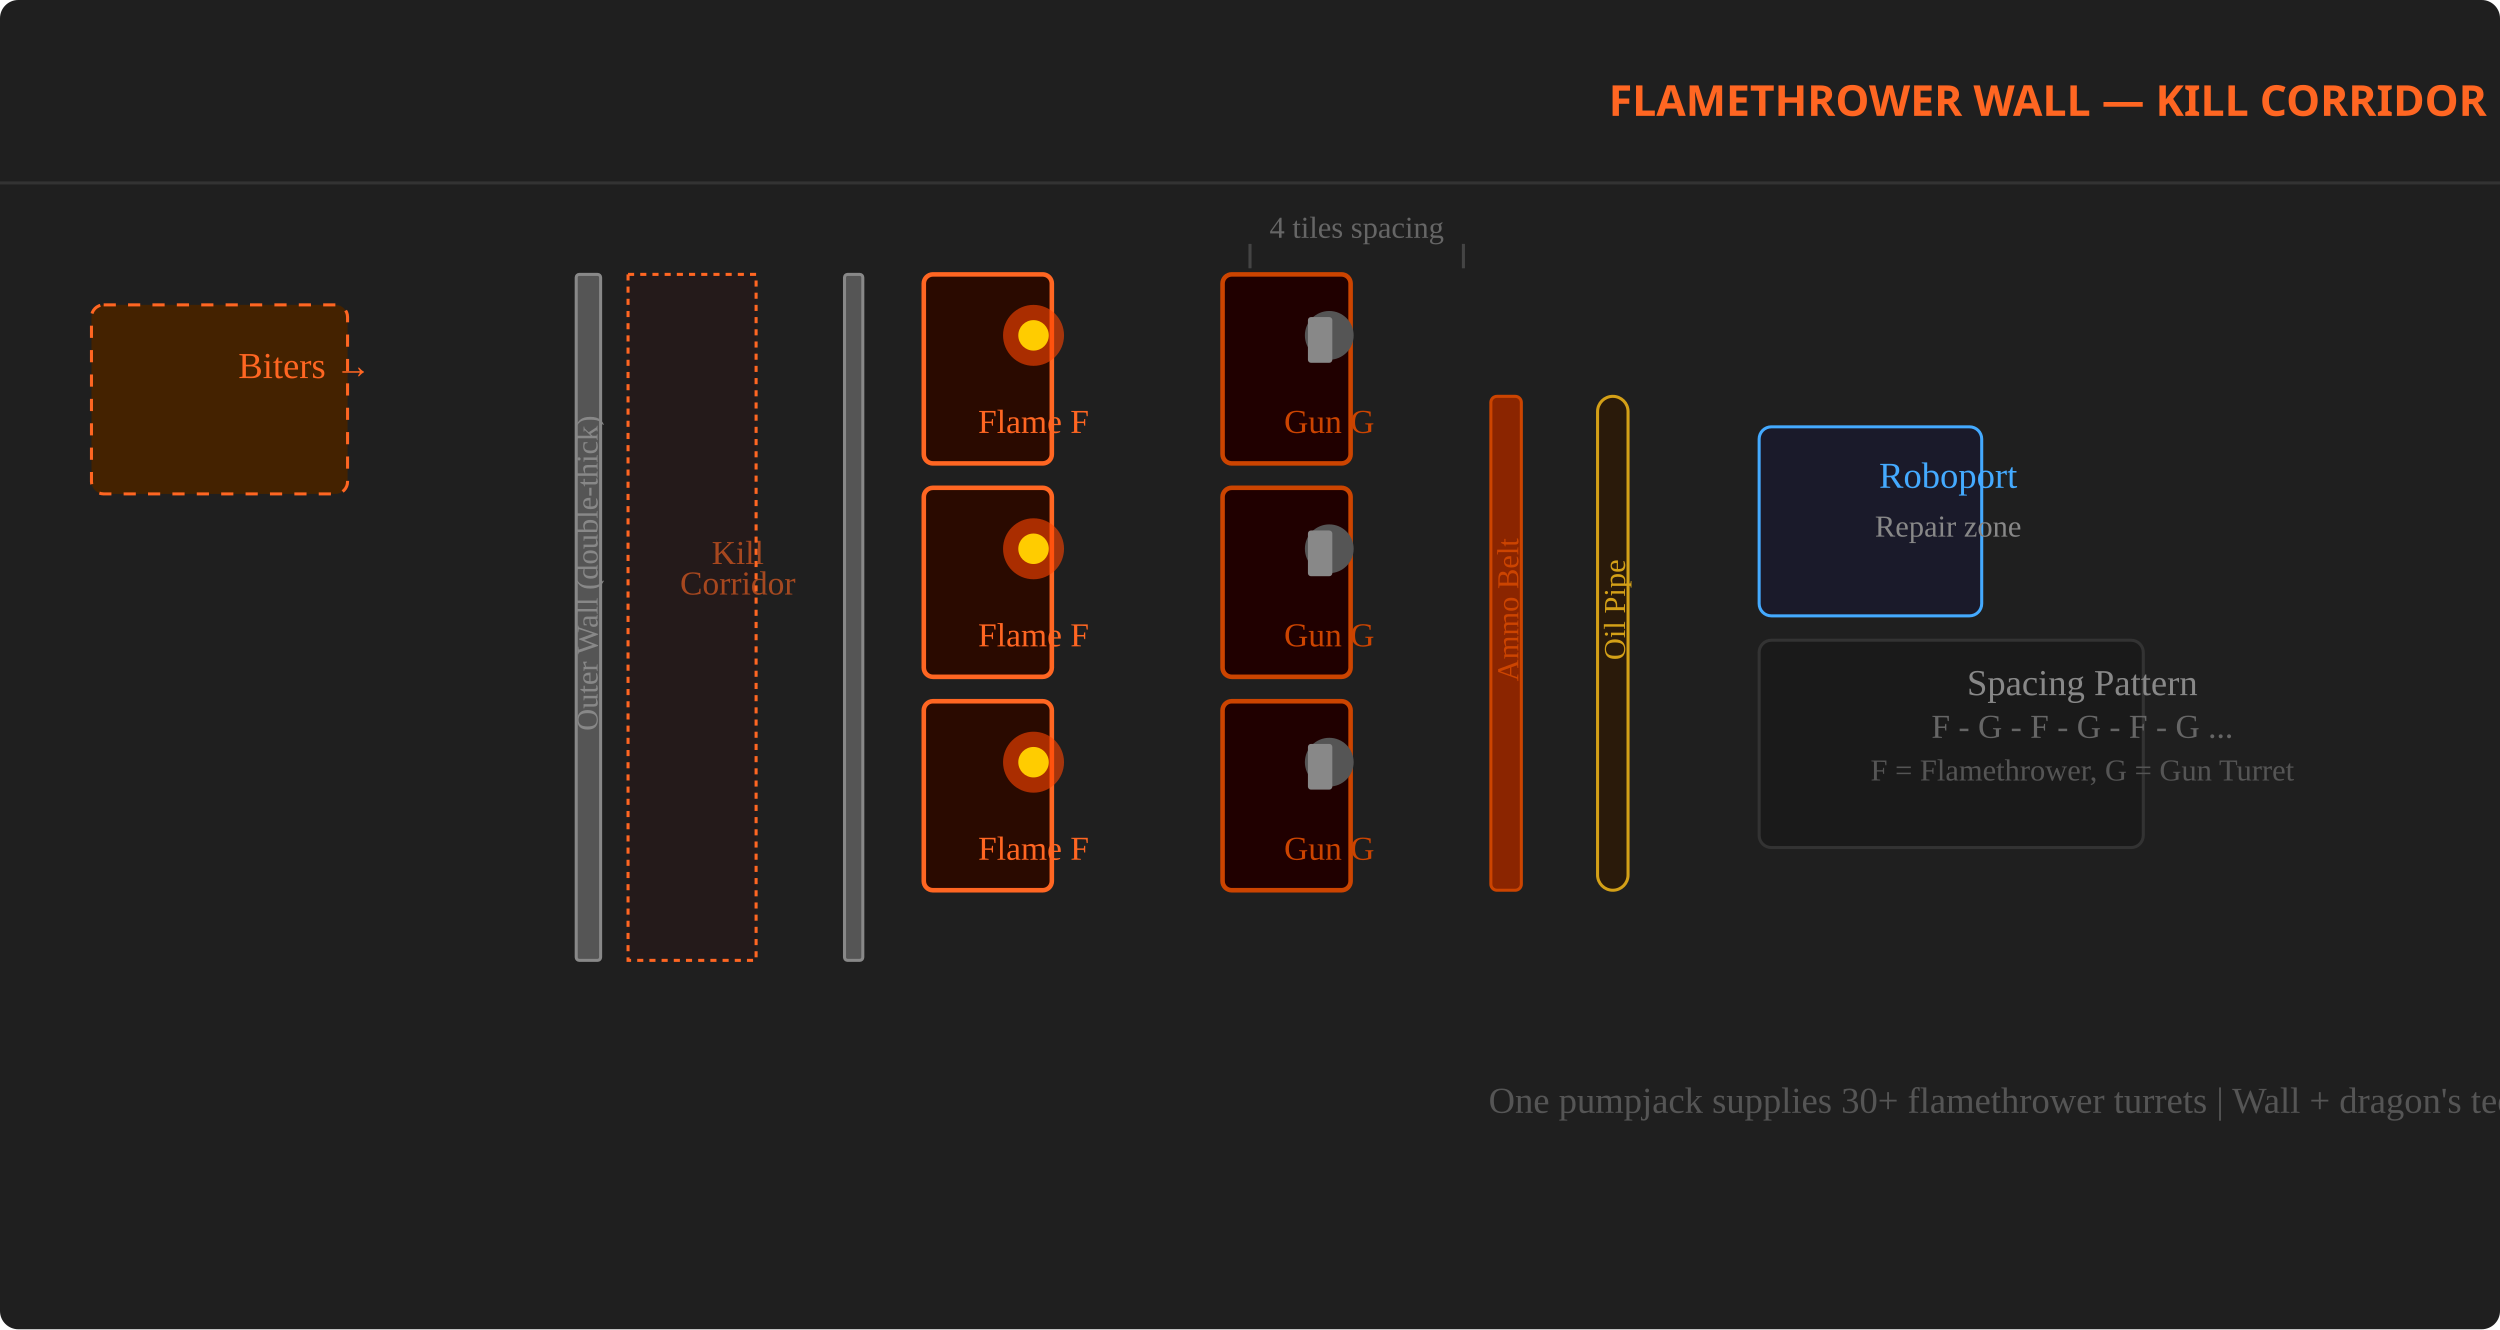
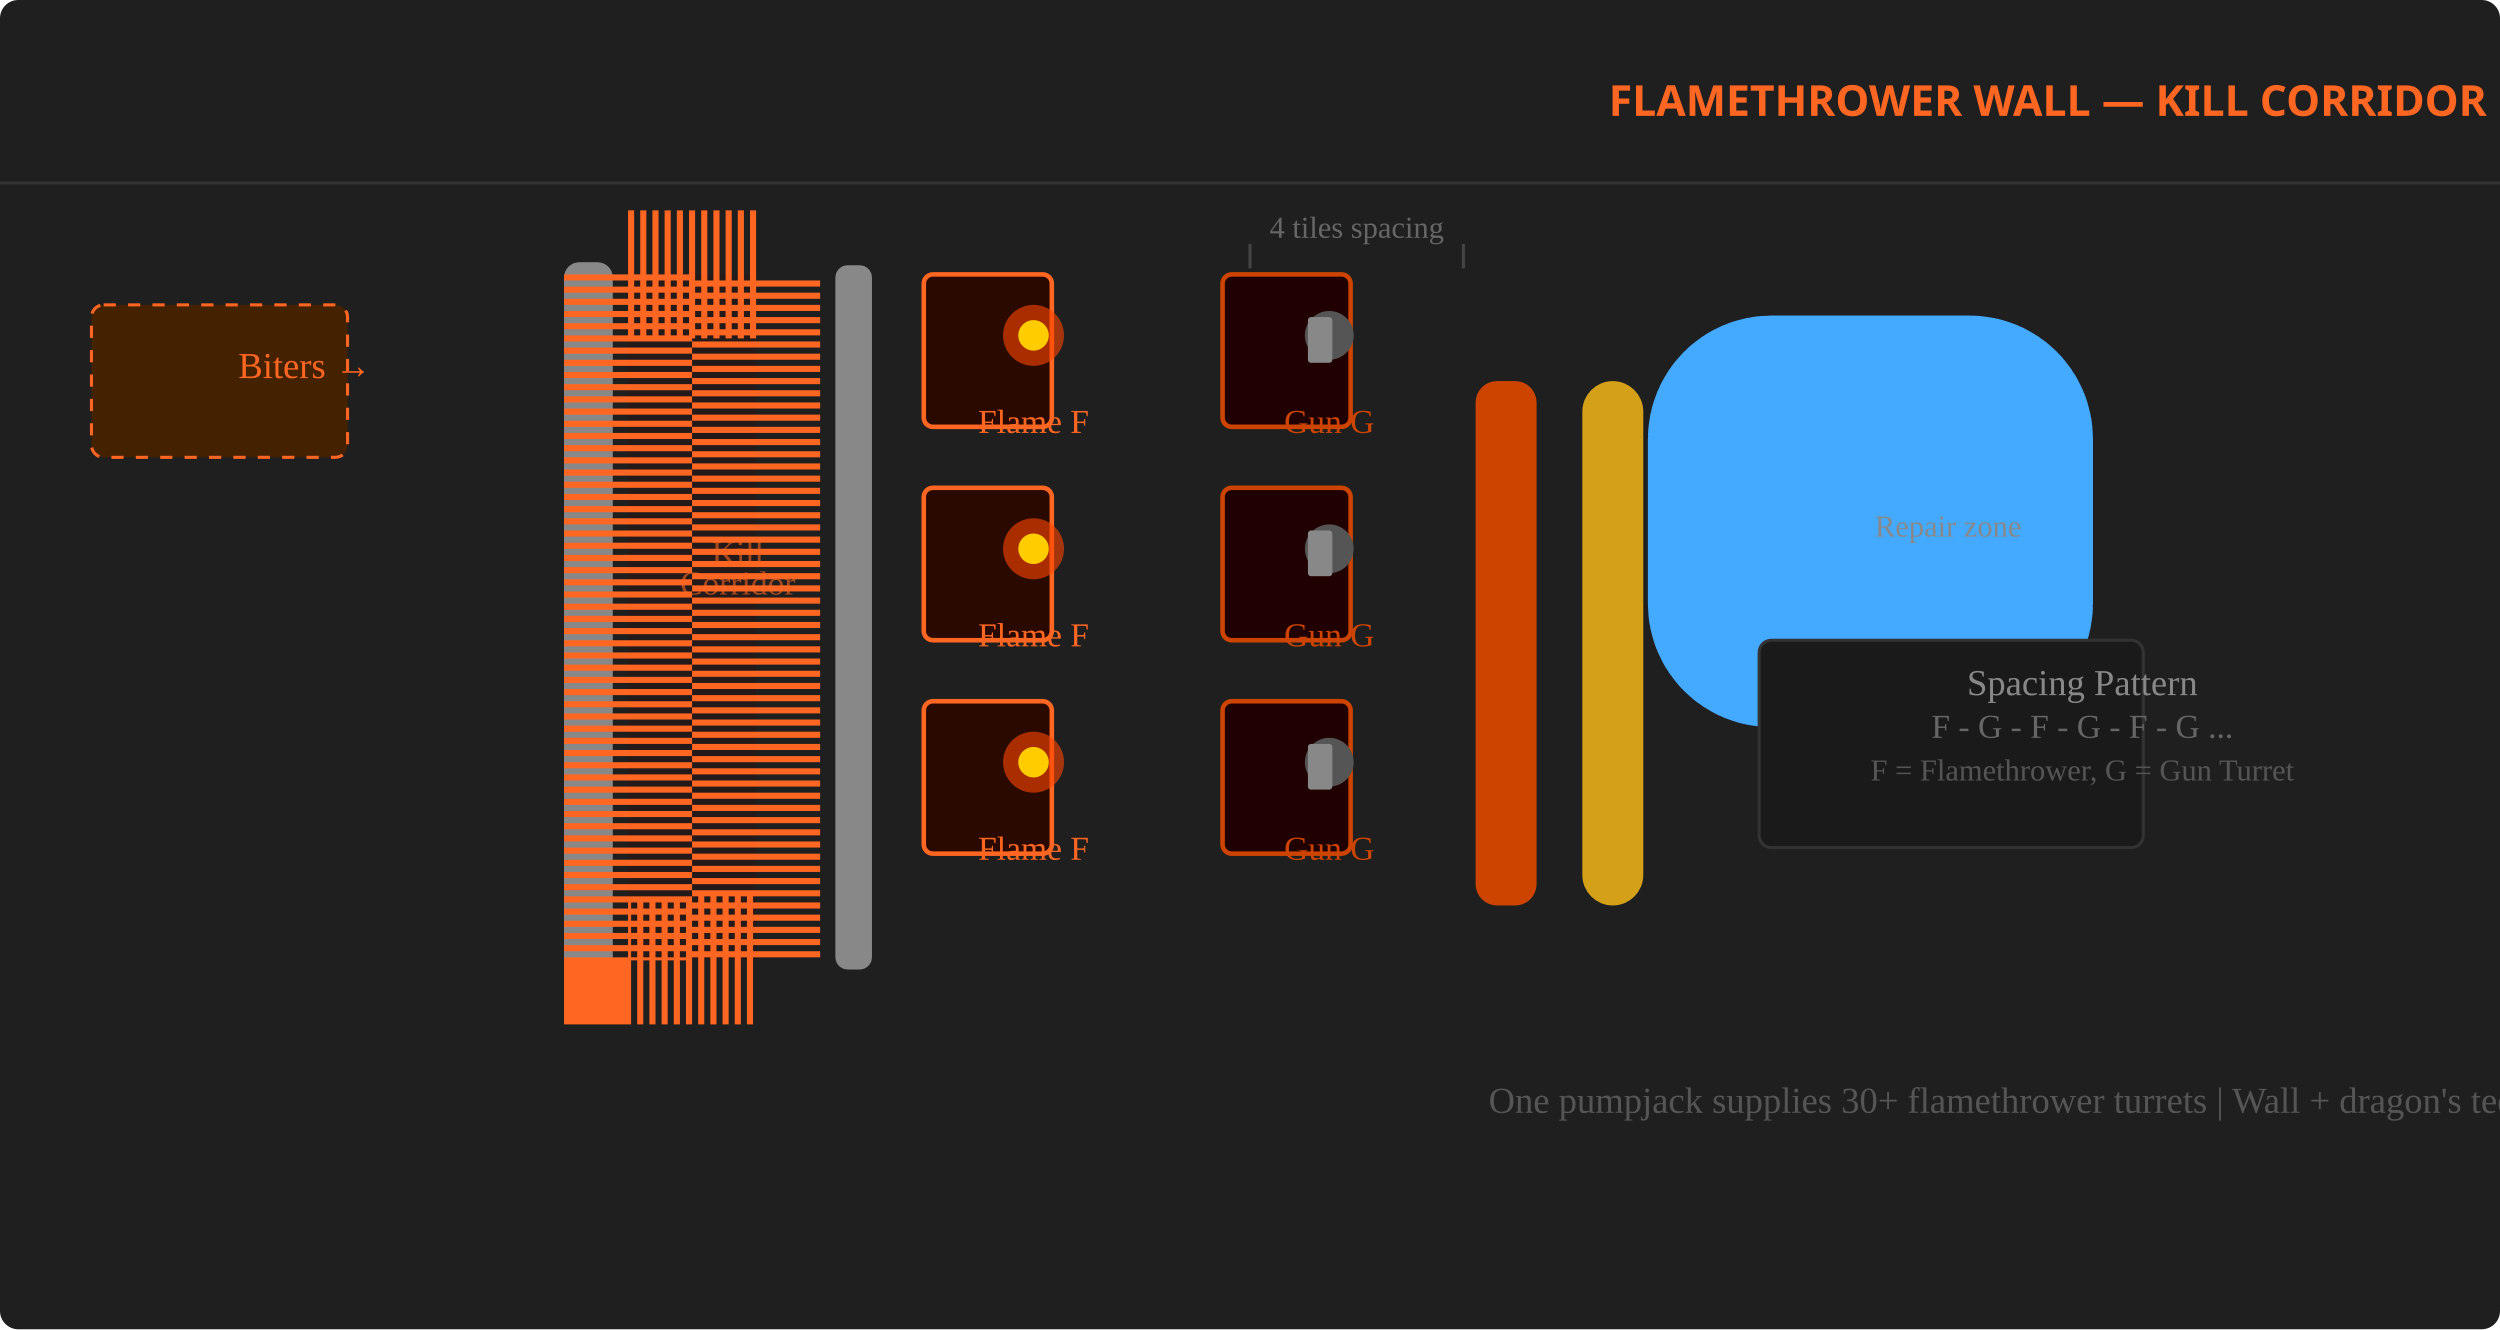
<svg xmlns="http://www.w3.org/2000/svg" viewBox="0 0 820 436" width="820" height="436">
  <defs>
    <filter id="g">
      <feGaussianBlur stdDeviation="2" result="b" />
      <feMerge>
        <feMergeNode in="b" />
        <feMergeNode in="SourceGraphic" />
      </feMerge>
    </filter>
  </defs>
  <rect width="820" height="436" fill="#1f1f1f" rx="6" />
  <line x1="0" y1="60" x2="820" y2="60" stroke="#333" />
  <text x="701" y="38" text-anchor="middle" font-family="Orbitron,sans-serif" font-size="14" font-weight="900" fill="#ff6622">FLAMETHROWER WALL — KILL CORRIDOR LAYOUT</text>
-   <rect x="30" y="100" width="84" height="62" rx="4" fill="#442200" stroke="#ff6622" stroke-dasharray="4" />
+   <rect x="30" y="100" width="84" height="50" rx="4" fill="#442200" stroke="#ff6622" stroke-dasharray="4" />
  <text x="100" y="124" text-anchor="middle" font-size="12" fill="#ff6622">Biters →</text>
-   <rect x="189" y="90" width="8" height="225" rx="1" fill="#555" stroke="#888" stroke-width="1" />
+   <rect x="189" y="90" width="8" height="225" rx="1" fill="#555" stroke="#888" stroke-width="8" />
  <text x="196" y="188" text-anchor="middle" font-size="10" fill="#888" transform="rotate(-90,196,188)">Outer Wall (double-thick)</text>
-   <rect x="206" y="90" width="42" height="225" fill="#440000" fill-opacity="0.15" stroke="#ff6622" stroke-width="1" stroke-dasharray="2" />
+   <rect x="206" y="90" width="42" height="225" fill="#440000" fill-opacity="0.15" stroke="#ff6622" stroke-width="42" stroke-dasharray="2" />
  <text x="242" y="185" text-anchor="middle" font-size="11" fill="#ff6622" opacity="0.6">Kill</text>
  <text x="242" y="195" text-anchor="middle" font-size="11" fill="#ff6622" opacity="0.6">Corridor</text>
-   <rect x="277" y="90" width="6" height="225" rx="1" fill="#555" stroke="#888" stroke-width="1" />
-   <rect x="303" y="90" width="42" height="62" rx="3" fill="#2a0a00" stroke="#ff6622" stroke-width="1.5" />
+   <rect x="277" y="90" width="6" height="225" rx="1" fill="#555" stroke="#888" stroke-width="6" />
+   <rect x="303" y="90" width="42" height="50" rx="3" fill="#2a0a00" stroke="#ff6622" stroke-width="1.5" />
  <circle cx="339" cy="110" r="10" fill="#ff4400" opacity="0.6" />
  <circle cx="339" cy="110" r="5" fill="#ffcc00" />
  <text x="339" y="142" text-anchor="middle" font-size="11" fill="#ff6622">Flame F</text>
-   <rect x="303" y="160" width="42" height="62" rx="3" fill="#2a0a00" stroke="#ff6622" stroke-width="1.5" />
+   <rect x="303" y="160" width="42" height="50" rx="3" fill="#2a0a00" stroke="#ff6622" stroke-width="1.5" />
  <circle cx="339" cy="180" r="10" fill="#ff4400" opacity="0.6" />
  <circle cx="339" cy="180" r="5" fill="#ffcc00" />
  <text x="339" y="212" text-anchor="middle" font-size="11" fill="#ff6622">Flame F</text>
-   <rect x="303" y="230" width="42" height="62" rx="3" fill="#2a0a00" stroke="#ff6622" stroke-width="1.5" />
+   <rect x="303" y="230" width="42" height="50" rx="3" fill="#2a0a00" stroke="#ff6622" stroke-width="1.5" />
  <circle cx="339" cy="250" r="10" fill="#ff4400" opacity="0.6" />
  <circle cx="339" cy="250" r="5" fill="#ffcc00" />
  <text x="339" y="282" text-anchor="middle" font-size="11" fill="#ff6622">Flame F</text>
-   <rect x="401" y="90" width="42" height="62" rx="3" fill="#200000" stroke="#cc4400" stroke-width="1.5" />
+   <rect x="401" y="90" width="42" height="50" rx="3" fill="#200000" stroke="#cc4400" stroke-width="1.5" />
  <circle cx="436" cy="110" r="8" fill="#555" />
  <rect x="429" y="104" width="8" height="15" rx="1" fill="#888" />
  <text x="436" y="142" text-anchor="middle" font-size="11" fill="#cc4400">Gun G</text>
-   <rect x="401" y="160" width="42" height="62" rx="3" fill="#200000" stroke="#cc4400" stroke-width="1.5" />
+   <rect x="401" y="160" width="42" height="50" rx="3" fill="#200000" stroke="#cc4400" stroke-width="1.5" />
  <circle cx="436" cy="180" r="8" fill="#555" />
  <rect x="429" y="174" width="8" height="15" rx="1" fill="#888" />
  <text x="436" y="212" text-anchor="middle" font-size="11" fill="#cc4400">Gun G</text>
-   <rect x="401" y="230" width="42" height="62" rx="3" fill="#200000" stroke="#cc4400" stroke-width="1.5" />
+   <rect x="401" y="230" width="42" height="50" rx="3" fill="#200000" stroke="#cc4400" stroke-width="1.5" />
  <circle cx="436" cy="250" r="8" fill="#555" />
  <rect x="429" y="244" width="8" height="15" rx="1" fill="#888" />
  <text x="436" y="282" text-anchor="middle" font-size="11" fill="#cc4400">Gun G</text>
  <line x1="410" y1="88" x2="410" y2="80" stroke="#444" />
  <line x1="480" y1="88" x2="480" y2="80" stroke="#444" />
  <text x="445" y="78" text-anchor="middle" font-size="10" fill="#666">4 tiles spacing</text>
-   <rect x="489" y="130" width="10" height="162" rx="2" fill="#8b2500" stroke="#cc4400" stroke-width="1" />
+   <rect x="489" y="130" width="10" height="162" rx="2" fill="#8b2500" stroke="#cc4400" stroke-width="10" />
  <text x="498" y="200" text-anchor="middle" font-size="10" fill="#cc4400" transform="rotate(-90,498,200)">Ammo Belt</text>
-   <rect x="524" y="130" width="10" height="162" rx="5" fill="#2a1a0a" stroke="#d4a017" stroke-width="1" />
+   <rect x="524" y="130" width="10" height="162" rx="5" fill="#2a1a0a" stroke="#d4a017" stroke-width="10" />
  <text x="533" y="200" text-anchor="middle" font-size="10" fill="#d4a017" transform="rotate(-90,533,200)">Oil Pipe</text>
-   <rect x="577" y="140" width="73" height="62" rx="4" fill="#1a1a2a" stroke="#44aaff" stroke-width="1" />
+   <rect x="577" y="140" width="73" height="62" rx="4" fill="#1a1a2a" stroke="#44aaff" stroke-width="73" />
  <text x="639" y="160" text-anchor="middle" font-size="12" fill="#44aaff">Roboport</text>
  <text x="639" y="176" text-anchor="middle" font-size="10" fill="#888">Repair zone</text>
  <rect x="577" y="210" width="126" height="68" rx="4" fill="#1a1a1a" stroke="#333" />
  <text x="683" y="228" text-anchor="middle" font-size="12" fill="#888">Spacing Pattern</text>
  <text x="683" y="242" text-anchor="middle" font-size="11" fill="#666">F - G - F - G - F - G ...</text>
  <text x="683" y="256" text-anchor="middle" font-size="10" fill="#555">F = Flamethrower, G = Gun Turret</text>
  <text x="701" y="365" text-anchor="middle" font-size="12" fill="#555">One pumpjack supplies 30+ flamethrower turrets | Wall + dragon's teeth optional outside</text>
</svg>
